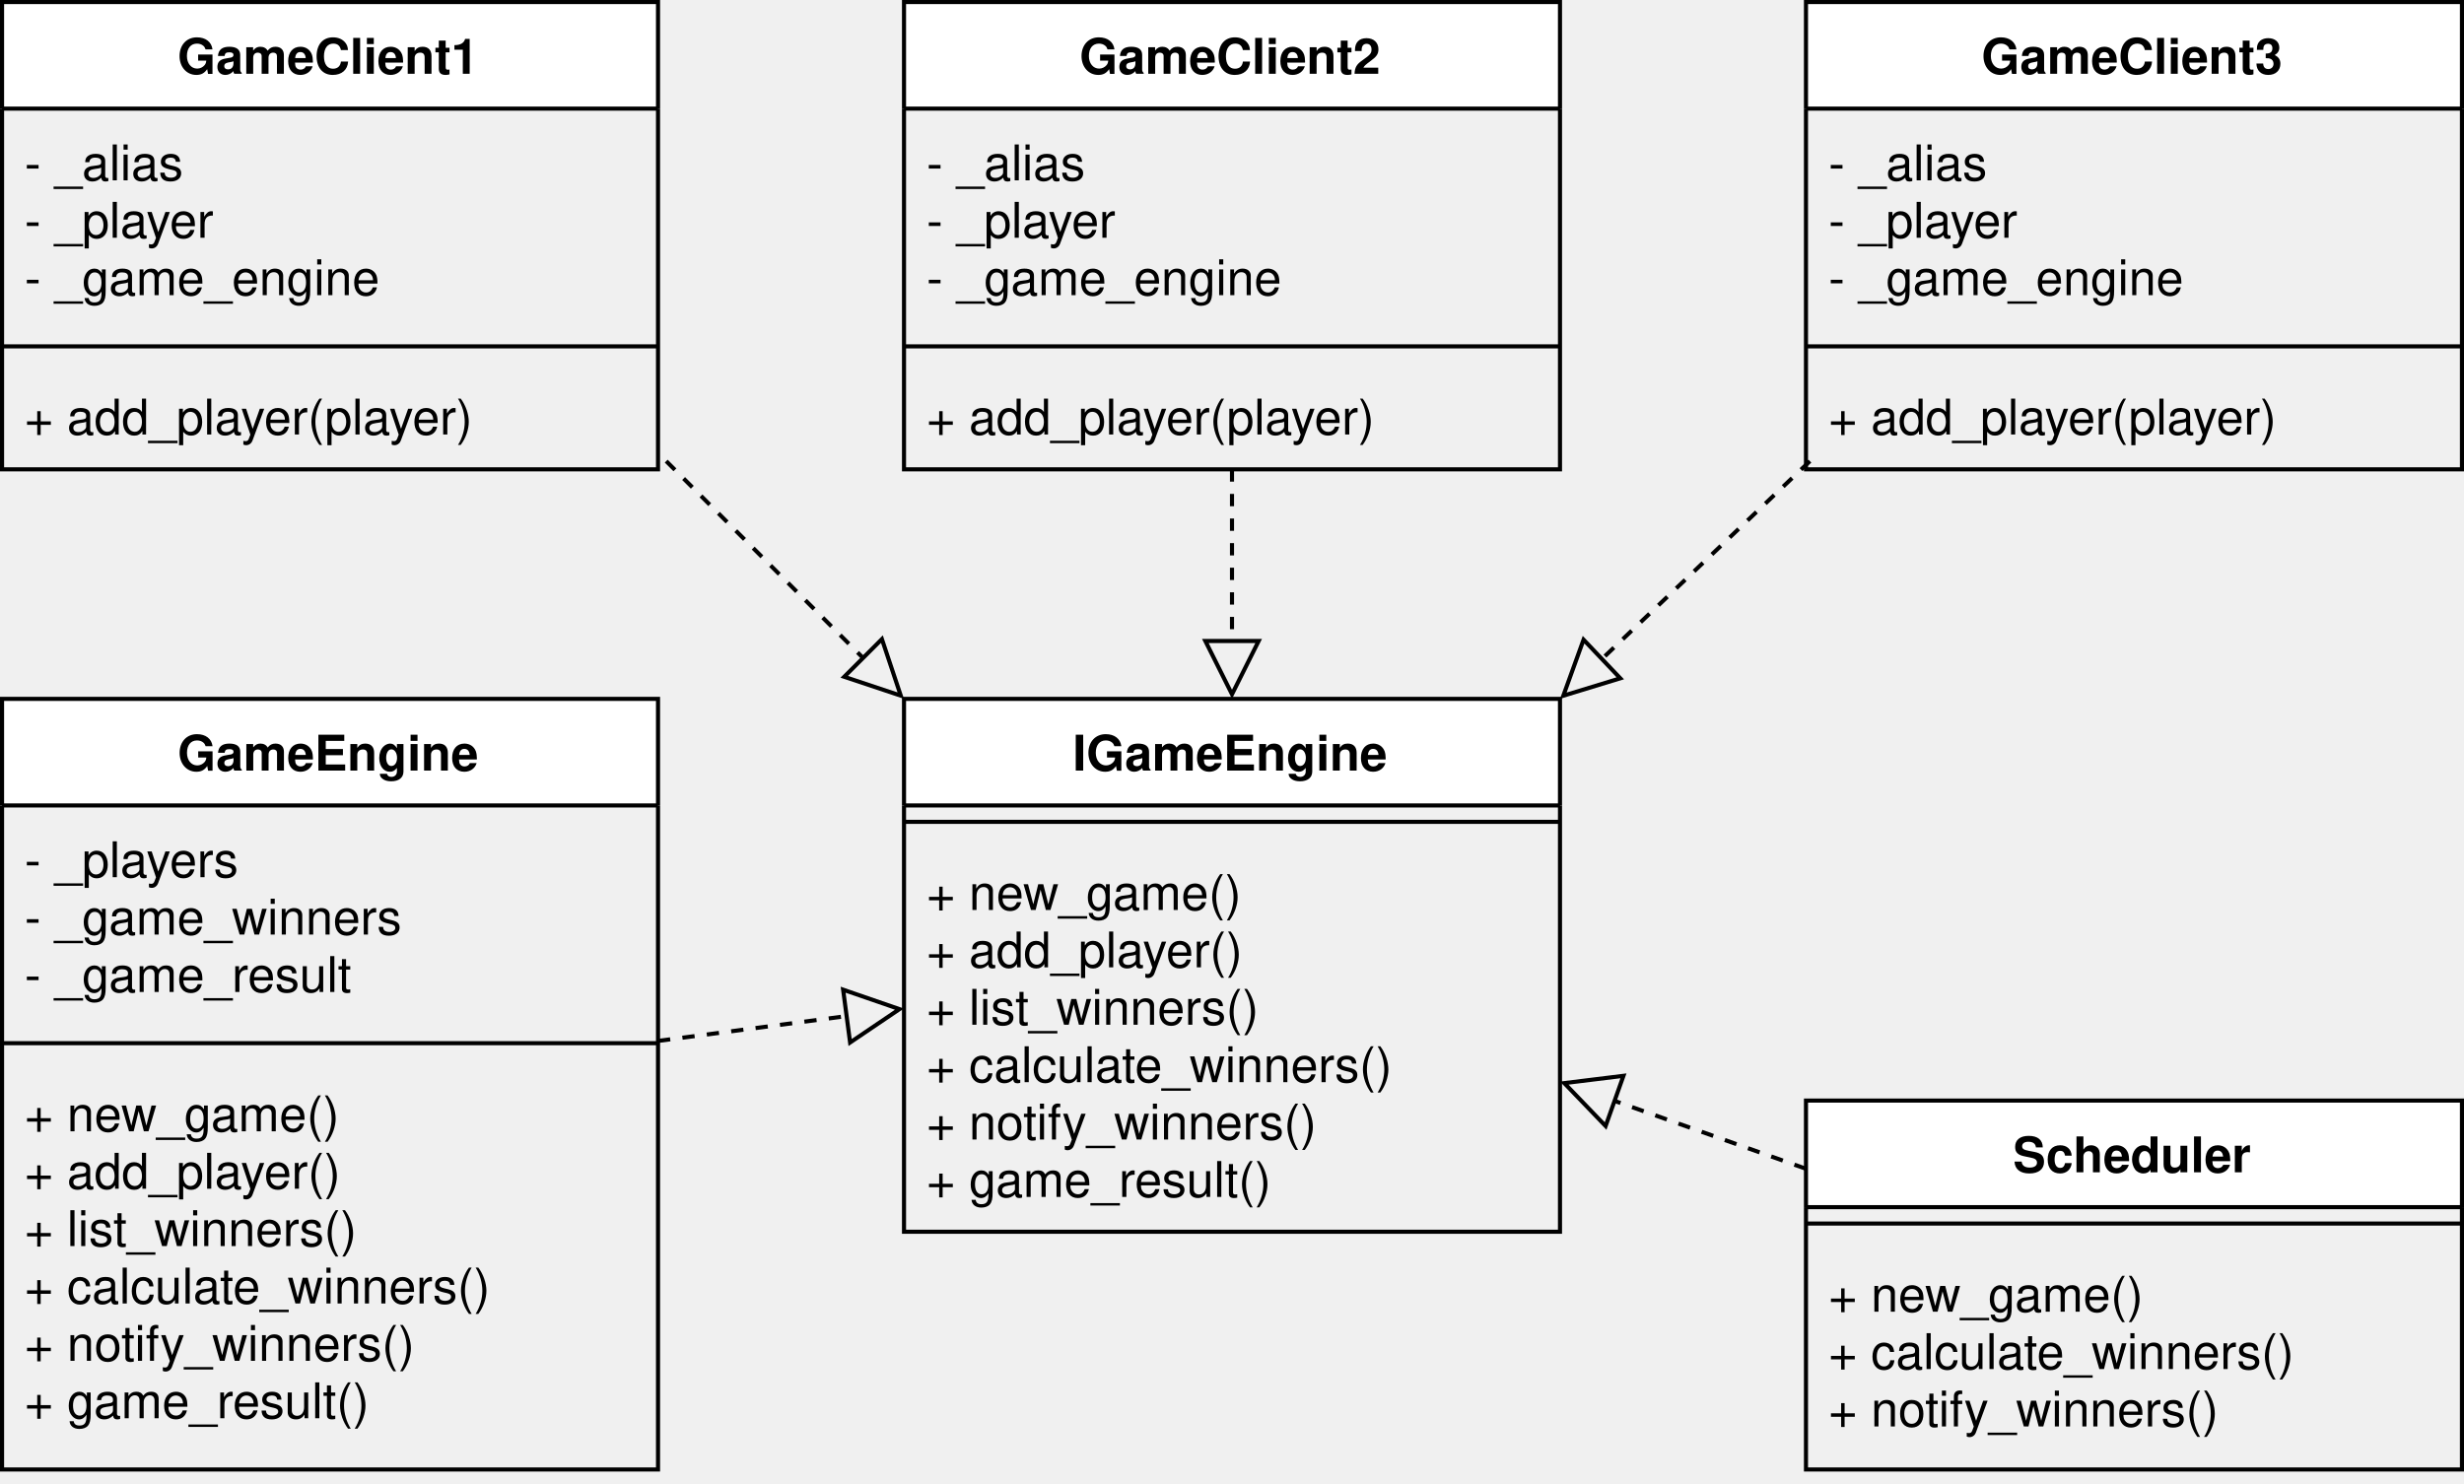
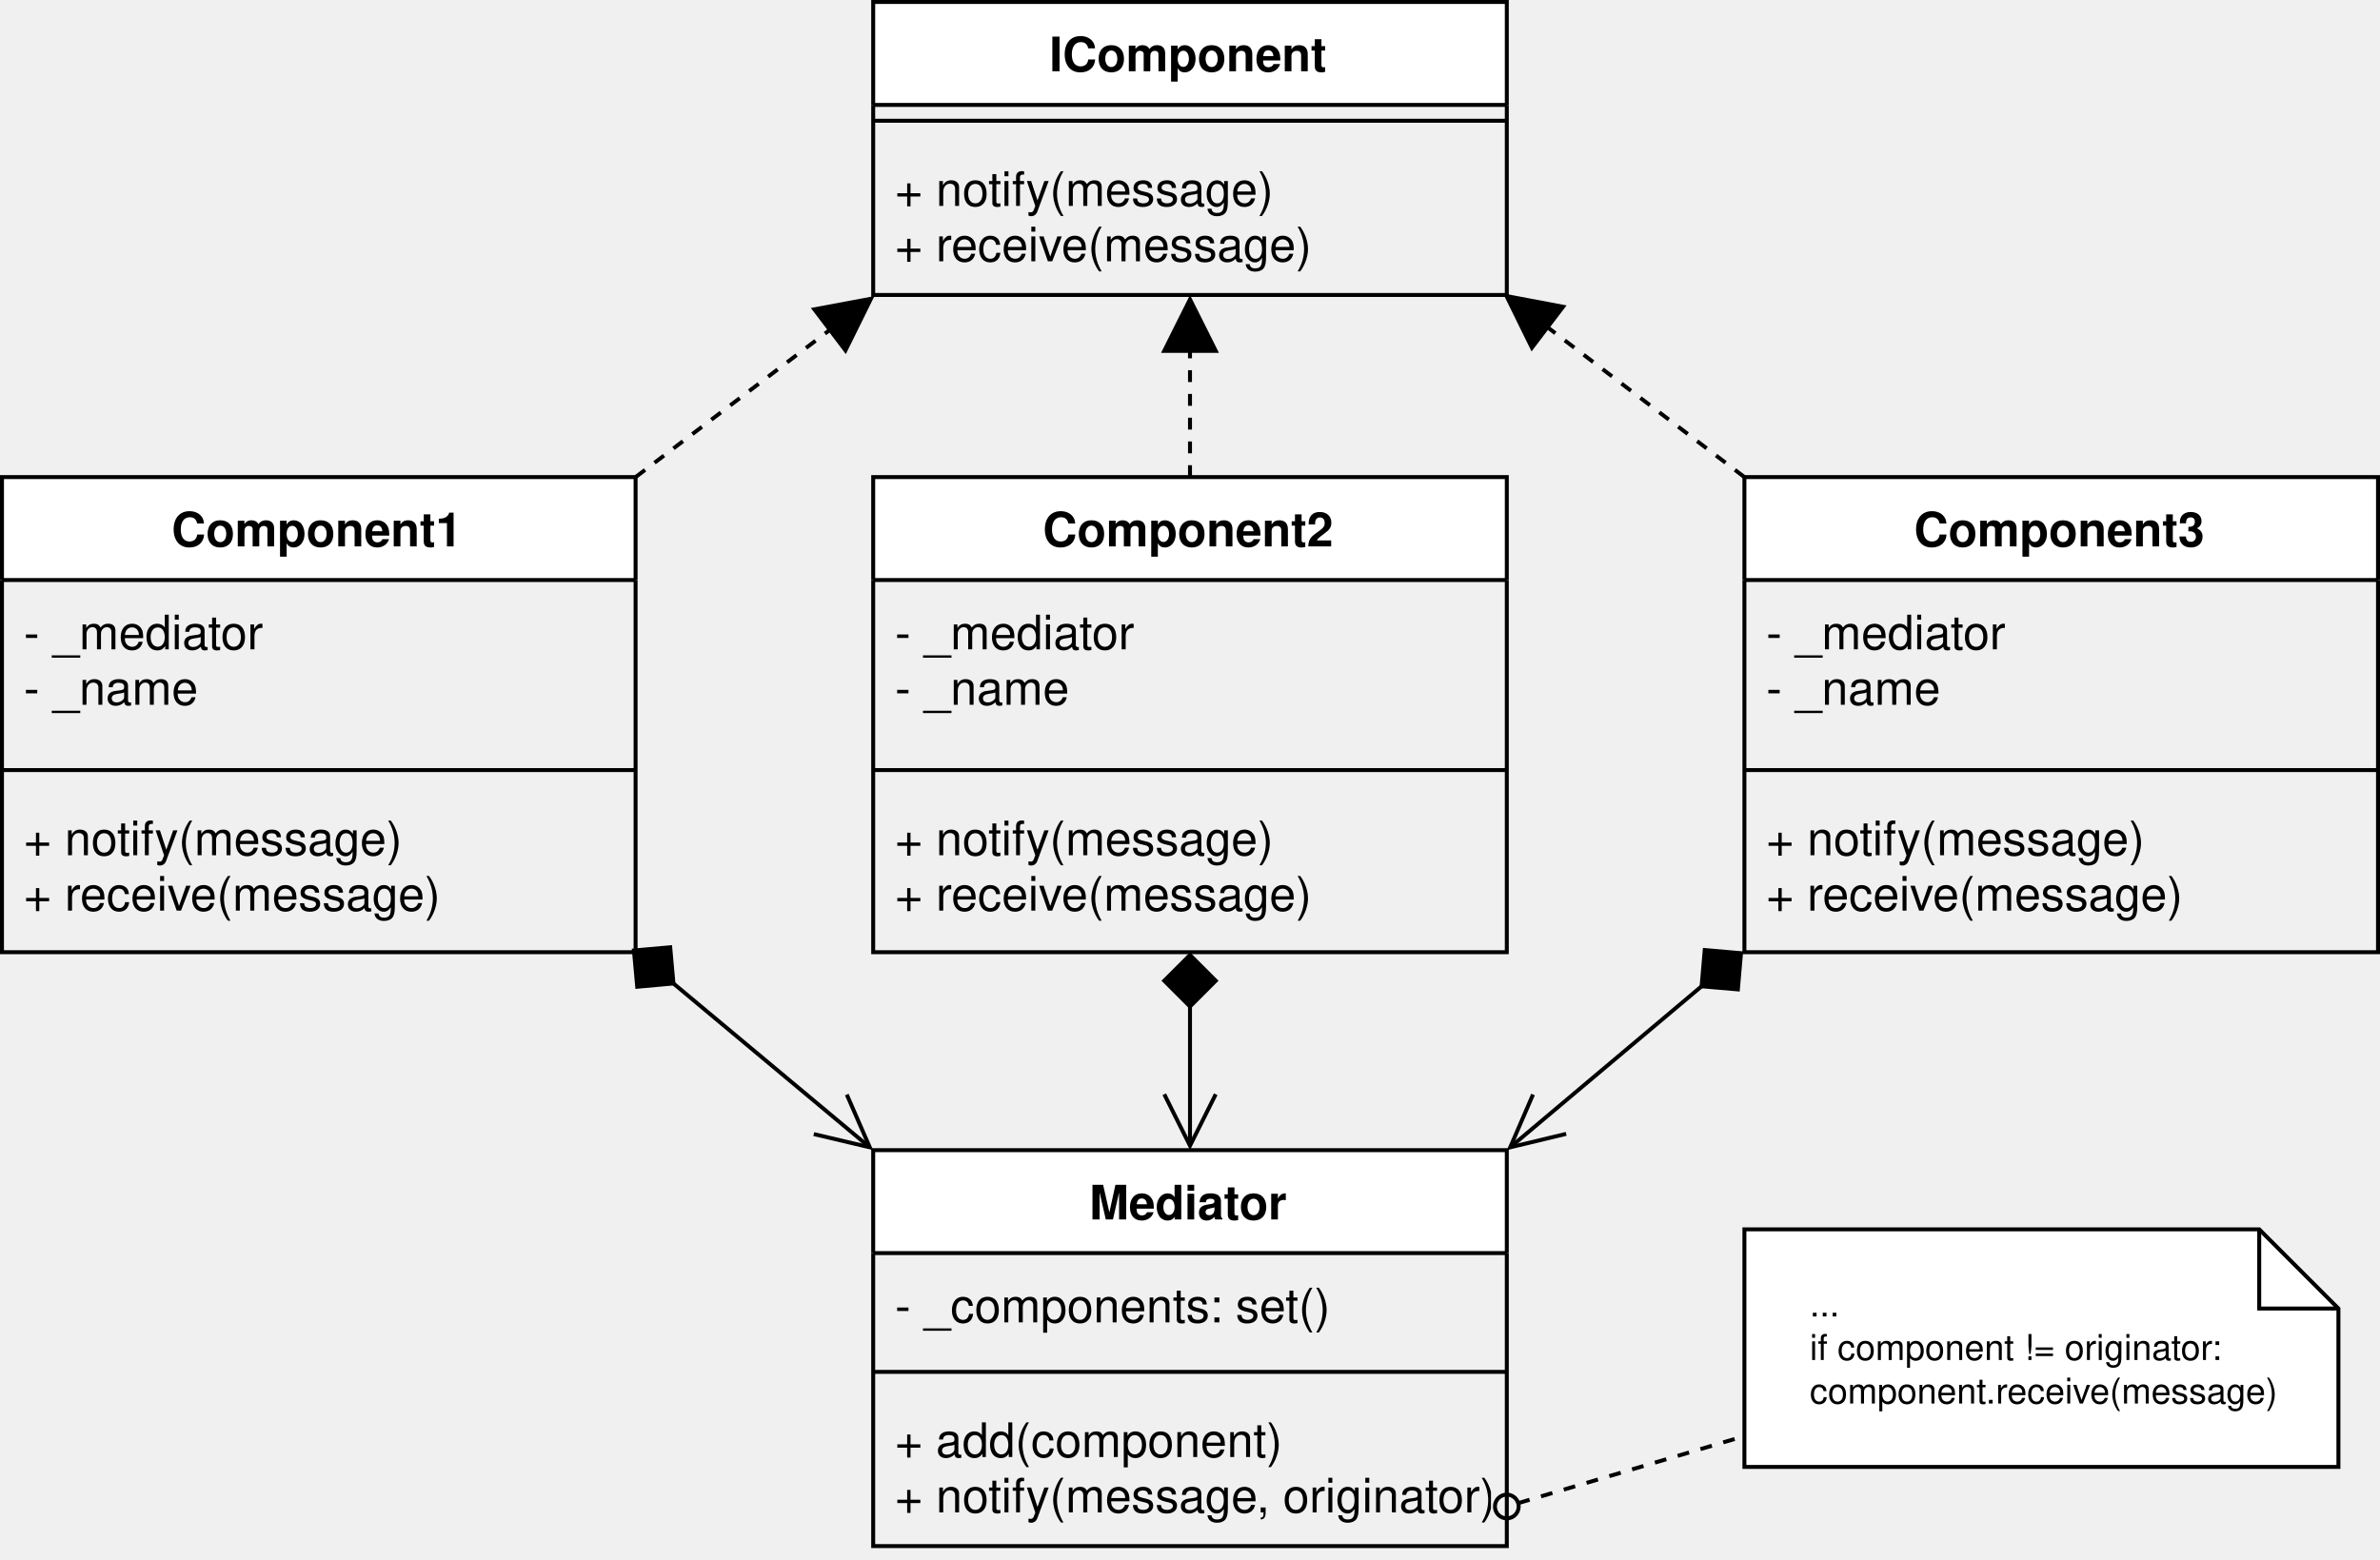
- <svg xmlns="http://www.w3.org/2000/svg" version="1.1" width="601px" height="362px" viewBox="-0.5 -0.5 601 362" content="&lt;mxfile host=&quot;app.diagrams.net&quot; modified=&quot;2021-02-15T14:09:36.537Z&quot; agent=&quot;5.0 (Windows NT 10.0; Win64; x64) AppleWebKit/537.36 (KHTML, like Gecko) Chrome/88.0.432.150 Safari/537.36 Edg/88.0.705.68&quot; etag=&quot;iyqltpv-XVpmDPXDfmly&quot; version=&quot;14.3.1&quot; type=&quot;device&quot;&gt;&lt;diagram id=&quot;ZN-PubUaRz3g8XqJeI6r&quot; name=&quot;Page-1&quot;&gt;7VvbcuMoEP0aV+0+xKWrL4+Rc9utpCY1yczO7IuLSNhig4UX4diarx+QkCwJ+ZZII2+tXhLTNBg4p7uhwT1zstjcUrD0H4gHcc/QvE3PvOoZhq5rBv8nJFEiGdhSMKfIk0pbwRP6AaVQk9IV8mBYUGSEYIaWRaFLggC6rCADlJJ1UW1GcPFbl2AOFcGTC7Aq/Qt5zE+kI2O4ld9BNPflNxuaJge+AKmyFIQ+8Mg6JzKve+aEEsKST4vNBGKxeOm6JO1udtRmA6MwYMc0mD48zyl9/nz/+d/h5XTlfHXubi5s2U3IonTGlKwCD4pGWs90CGU+mZMA4HtCllyoc+E/kLFIYgVWjHCRzxZY1sLAuxQrz4svmLiviegGYSz79EDox18gtEMGKJN9DRJVWdL5EjnqLNMRkxV15ZDv8INvTmfPzujvafTlz0/Ot+e7i5QtgM6hbDr+NAwfvC+r7y/X3mL9NbrxQ/3CthNF6BWYIBfxFpIFZDTiChRiwNBbkRhA8mue6WVNHwniYzY0aQvWwEqaSEuwU6akXSQjla3yQJY70ksdjUsdJUujdMQ/5OazFcU8qebM3gV7A3glF+OPW7CA18EcBVDhU7hGCwx4henMSMCeZI3AHmA0D/hnl4MLKRe8QcoQN75LWcEE5RzXR9i7BxFZCRw5YdzXtOT4hKIfvFuAK/hkDAoaT6Kl5CCFIdd5THmll0QPYFNQvAchkwKXYAyWIXrJprHgwKHAIYyRhVTaSVsxQ7jZyzNZmzkOCbM+lOX11g/pAynzcz5IN7Xd3CyQ4WTkhwryCtwYxVCHjJLXzGWKVZpxBzAhmHCcrwISK6X4YzhjFegvkOfhuLMlcFEwf44d0IW+ldzHDa/MreSzXAchooQBBhKcBCgYvED8SELEEBH900TXWQpLidfKdnr2VSyhbEICPgmAYgAhx38NBQcqoN1vJYcBlwBzth6F76gpdEcV6PLpagFcT+fcwH/7vSfGaOoJw0UV8LzpEoMI0opKjEI2XSMemGlYUc2RdlfcpcI9OgFhaBbtURDjmnIbXWEmaktk5CvPMjKWyHc6HxNvVKSepVJPiAhvO8NxDPQ5i2FQQcci7RyO9ETr24KAxoSX9W25PU6a1nGcHA8+Tsp9UTzHyS7UVIUaBdKK6LMT5eNDy6gG51OJs6HgfMGL0reEObOPxbHVS6dQWZd4hP+5PzjAid329uEQZVsN0cTsNiCNgTs60gk05QKsbvvRuZsiI0dHhqXyUbo2TqpHXbH9mGDEp6WmTrr9x4n7j4PA6k0FkkH1foPDBJQdReJhKvcZUG5Ec26h8wEn+gD7vLccXc6jOXDb3nLsynjk9hXJvy621w79kbHdaCqzMN4T2lUT70L7iaG9nMVuL9SnV4ldrG/fJ4zPO9brarqxC/Z1odt2sNfVHGMX7X8V9m1H++wVxrk+dOCrS6NvsmFc+J4vXG0KpagQoUtPFyovno98B1H7swd9IM2ufNdw6rMHpaPUnut/9lDNoP/GU5ljuHDw7cy4Zc6koSJ9NGa+jzKGtb+fphmj3lZsjxhmd8So6YhhWa0fMQz17qI7YrS0EUms7nzPGIZ6p9CdMWqDt+1DhqFeLHSHjF8GfuunDPWy4MnlG7gVFg6/i/f1xvvMox8Je/mddH2wq7nkzqWfYNXDWiJ2Uy7dVPPHBx+mfPhxSRca6iXRsQ9Z7aZCg3nu6QO4QSzOP/U1bSDLcQqqPzZMWd5moUQhyhUeIUV8oUSwOjExdTAZkdh/7UkGs5RkeHdiyhibfd0yRvZQ/i12azf265xqnqmh57x4Vicz5HarrTxVtqOQWA+N/iBjAf9rvY9QVpmZ+rhv5gk2qIlRvLj9/WGivv0Vp3n9Ew==&lt;/diagram&gt;&lt;/mxfile&gt;">
+ <svg xmlns="http://www.w3.org/2000/svg" version="1.1" width="601px" height="394px" viewBox="-0.5 -0.5 601 394" content="&lt;mxfile host=&quot;app.diagrams.net&quot; modified=&quot;2021-03-23T11:49:56.652Z&quot; agent=&quot;5.0 (Windows NT 10.0; Win64; x64) AppleWebKit/537.36 (KHTML, like Gecko) Chrome/89.0.439.90 Safari/537.36 Edg/89.0.774.57&quot; etag=&quot;zUDc2zGr94B_0NtngOpR&quot; version=&quot;14.4.9&quot; type=&quot;device&quot;&gt;&lt;diagram id=&quot;ZN-PubUaRz3g8XqJeI6r&quot; name=&quot;Page-1&quot;&gt;7Vvfb6M4EP5b7iHS3kMjjCGExzbd3e6p1fauu7rtvVQuOMG3gCNwm2T/+rPB5pdpkjbQtDrUqIoH29ieb8afZ5wRnEXrzwlaBlfUx+HINPz1CJ6PTNOdAv5fCDa5wHasXLBIiJ+LQCm4Ib+wFBpS+kB8nNYqMkpDRpZ1oUfjGHusJkNJQlf1anMa1t+6RAusCW48FOrSv4nPglw6NZ1SfoHJIpBvNg1DDjxCqrIUpAHy6aoigh9HcJZQyvJv0XqGQ7F2al3ydp+eeFoMLMEx26fBRXgVwLv5t7PpP3eb7398Pfvx7eLEznt5ROGDnPCMRksa8z7lC1K2UWuRrkgUopiXzuY0ZjfyCeBlFJJFzL97vCFOuOARJ4zwZTyVDxhdcqkXkNC/RBv6IIacMuT9VKWzgCbkF+8WhbJP/jhhEhHmpFbjRrTkYoNLE5zyOtdqHUBDdIXWtYqXKGVS4NEwRMuU3BfTiFCyIPEZZYxGspK+zHJhxAzxuiKSy/4Z0wizZMOrSMwDBYFViSAwkbKggp6iIpKoXRR9lYrlX6Run6HniabnE168i7BPEKPJiK+vCYGYbyaPUYQrMg0JfOIs01BCf+IZDXkP8DymOTRIGDZECh0hnrMnsZEukUfixWVW59wqJX/JBRIiytvOw8yMAuL7OBZ6pQwxlCtRjHZJScyyBbTP+Icv6cwY2yObD3zGy6As84+onrAZjflcEMlUjDlCVligpEX5W61ob0SYk/0AYVk94cHR8KDpOCSZ7nIdK98HXqTgiKsqxKVGvwmFn58ATetQ1zps0XCI7nF4TVPCCBX9J3ndhuaPpVxnT2uf9qTbaYtu+WSNmDIy33yIcJryXev3mn2L5wn2MHnElQqD1XcLjOmeVm/2hIyCipQ6TehD7GNfLiJflIAuaIzCS5rZqDDRfzFjG7kPowdGxU7MIrVL49g/FTyLF+ky0wyXfCJiYFmX1V0cmPnjajF7rnrgu1FEY1+JZTf5a/gC/JB9ZoXbauF8XSttVGlNWNZo7LqWLN/mZceV5bKpKFRbXuOE8IUXfGY7FeBjXWApor9W38PvG3B34d7e//iy+tP7en0i62G/QTZT+pB4eJct64BKcIgYt9U63W2Bi2x6LYyDV5EwNaEEgiIoboN35BOSraqcstERsOodQaPRUT5BraMMvcV89gL0tnWtuLqrgtEM5FUhVvNQLSDWMaawYtZVbLr7ktkmFl7ixlq1braTWU+dXPj7ToXyMfvwf9/Edqj+aaM6mLqqep1rHw7UtTfl2uarUdfW0VlPUFfk+x8K89aZa53ZClsxDe5uuTcUW8HgA7qGyWTPLcDqawdw3y2PfYIItpDKKjds15H7HPbZPYm0nbE5nQJo2y7kLMGC3XDKgkOqDcdpBEH65pTWuwWXOu6cGGPDMOvnHdd+9nmnOHMVB7B9zlwdIlxxiCMhHDaoLwAvhLRlH/mYpIf5vxRxfg3tw0npwJPSrm2x6dA62xbBENY9iPTYnZx8+iLHYAjsHo8Pb4cGtI5MiBUXbEvk6j5g8PDdxMJeN7HbTpEMTfFDZrdfV+B2skt0kdptR4QeFB9IQGfqfcXkbrt29eD3QALehuW/Znq3HRt6aLwgAXAgAR2RAMt6eyRAj5sPJKBXV5Cb2hsmAXrEZyABnan36CRAv845kIC3YfnHJwGOptQu0xf3IRV7dSV/0dzcd+YvJHaqyQsxLh+lQTbI+nUvlclQ6QfABc5ox7UvUdKyGTI5ohIltxV5e05k9KJMxra7grsTGT1d+LLAWG0JKmTVZCN73/ly6vzHnEzHYFr5g/V+e85tKCf7vvH+MqgdmBZ+IqZ5KNYm3GYnAFruxIWmDeqwm1rdoA7Yxtgxy7/JK6Ou3xsIr+9l5f3YIsnLBYc4WaNnJ7v1/Hs0L+tsQ777UuRPG8ifHBX5UA84j8fjCtMk85H4OV6RXTZ+y2pVLmRl1zNLZjozR6e8U6P4UjQe7+SraYCWOEM7y9Au4wuGzk3rLBTYKuyRt3D7iQ1A0HJSsFvo4KSv0ADcIxpccTzSa9Rvp1R8VPoTMy8YVW6tFPdaHkWop6tdbqcJQ6NdEW28+9BrIA0DLMo7LE7ryFFXi4qbTfZeLmG36fJi+UPSvHr5a1z48T8=&lt;/diagram&gt;&lt;/mxfile&gt;">
  <defs>
-     <clipPath id="mx-clip-224-209-152-96-0">
-       <rect x="224" y="209" width="152" height="96" />
+     <clipPath id="mx-clip-4-151-152-44-0">
+       <rect x="4" y="151" width="152" height="44" />
    </clipPath>
-     <clipPath id="mx-clip-4-201-152-54-0">
-       <rect x="4" y="201" width="152" height="54" />
+     <clipPath id="mx-clip-4-203-152-42-0">
+       <rect x="4" y="203" width="152" height="42" />
    </clipPath>
-     <clipPath id="mx-clip-4-263-152-100-0">
-       <rect x="4" y="263" width="152" height="100" />
+     <clipPath id="mx-clip-224-321-152-26-0">
+       <rect x="224" y="321" width="152" height="26" />
    </clipPath>
-     <clipPath id="mx-clip-4-31-152-54-0">
-       <rect x="4" y="31" width="152" height="54" />
+     <clipPath id="mx-clip-224-355-152-40-0">
+       <rect x="224" y="355" width="152" height="40" />
    </clipPath>
-     <clipPath id="mx-clip-4-93-152-26-0">
-       <rect x="4" y="93" width="152" height="26" />
+     <clipPath id="mx-clip-224-39-152-40-0">
+       <rect x="224" y="39" width="152" height="40" />
    </clipPath>
-     <clipPath id="mx-clip-224-31-152-54-0">
-       <rect x="224" y="31" width="152" height="54" />
+     <clipPath id="mx-clip-224-151-152-44-0">
+       <rect x="224" y="151" width="152" height="44" />
    </clipPath>
-     <clipPath id="mx-clip-224-93-152-26-0">
-       <rect x="224" y="93" width="152" height="26" />
+     <clipPath id="mx-clip-224-203-152-42-0">
+       <rect x="224" y="203" width="152" height="42" />
    </clipPath>
-     <clipPath id="mx-clip-444-31-152-54-0">
-       <rect x="444" y="31" width="152" height="54" />
+     <clipPath id="mx-clip-444-151-152-44-0">
+       <rect x="444" y="151" width="152" height="44" />
    </clipPath>
-     <clipPath id="mx-clip-444-93-152-26-0">
-       <rect x="444" y="93" width="152" height="26" />
-     </clipPath>
-     <clipPath id="mx-clip-444-307-152-56-0">
-       <rect x="444" y="307" width="152" height="56" />
+     <clipPath id="mx-clip-444-203-152-42-0">
+       <rect x="444" y="203" width="152" height="42" />
    </clipPath>
  </defs>
  <g>
-     <path d="M 160 253.45 L 206 247.39" fill="none" stroke="#000000" stroke-miterlimit="10" stroke-dasharray="3 3" pointer-events="stroke" />
-     <path d="M 218.89 245.69 L 206.85 253.83 L 205.15 240.95 Z" fill="none" stroke="#000000" stroke-miterlimit="10" pointer-events="all" />
-     <path d="M 220 196 L 220 170 L 380 170 L 380 196" fill="#ffffff" stroke="#000000" stroke-miterlimit="10" pointer-events="all" />
-     <path d="M 220 196 L 220 300 L 380 300 L 380 196" fill="none" stroke="#000000" stroke-miterlimit="10" pointer-events="none" />
-     <path d="M 220 196 L 380 196" fill="none" stroke="#000000" stroke-miterlimit="10" pointer-events="none" />
+     <path d="M 0 146 L 0 120 L 160 120 L 160 146" fill="#ffffff" stroke="#000000" stroke-miterlimit="10" pointer-events="all" />
+     <path d="M 0 146 L 0 240 L 160 240 L 160 146" fill="none" stroke="#000000" stroke-miterlimit="10" pointer-events="none" />
+     <path d="M 0 146 L 160 146" fill="none" stroke="#000000" stroke-miterlimit="10" pointer-events="none" />
    <g fill="#000000" font-family="Helvetica" font-weight="bold" pointer-events="none" text-anchor="middle" font-size="12px">
-       <text x="299.5" y="187.5">IGameEngine</text>
+       <text x="79.5" y="137.5">Component1</text>
    </g>
-     <path d="M 220 200 L 380 200" fill="none" stroke="#000000" stroke-miterlimit="10" pointer-events="none" />
-     <g fill="#000000" font-family="Helvetica" pointer-events="none" clip-path="url(#mx-clip-224-209-152-96-0)" font-size="12px">
-       <text x="225.5" y="221.5">+ new_game()</text>
-       <text x="225.5" y="235.5">+ add_player()</text>
-       <text x="225.5" y="249.5">+ list_winners()</text>
-       <text x="225.5" y="263.5">+ calculate_winners()</text>
-       <text x="225.5" y="277.5">+ notify_winners()</text>
-       <text x="225.5" y="291.5">+ game_result()</text>
+     <g fill="#000000" font-family="Helvetica" pointer-events="none" clip-path="url(#mx-clip-4-151-152-44-0)" font-size="12px">
+       <text x="5.5" y="163.5">- _mediator</text>
+       <text x="5.5" y="177.5">- _name</text>
    </g>
-     <path d="M 0 196 L 0 170 L 160 170 L 160 196" fill="#ffffff" stroke="#000000" stroke-miterlimit="10" pointer-events="none" />
-     <path d="M 0 196 L 0 358 L 160 358 L 160 196" fill="none" stroke="#000000" stroke-miterlimit="10" pointer-events="none" />
-     <path d="M 0 196 L 160 196" fill="none" stroke="#000000" stroke-miterlimit="10" pointer-events="none" />
+     <path d="M 0 194 L 160 194" fill="none" stroke="#000000" stroke-miterlimit="10" pointer-events="none" />
+     <g fill="#000000" font-family="Helvetica" pointer-events="none" clip-path="url(#mx-clip-4-203-152-42-0)" font-size="12px">
+       <text x="5.5" y="215.5">+ notify(message)</text>
+       <text x="5.5" y="229.5">+ receive(message)</text>
+     </g>
+     <path d="M 169.56 247.9 L 218.28 288.57" fill="none" stroke="#000000" stroke-miterlimit="10" pointer-events="none" />
+     <path d="M 159.58 239.57 L 168.74 238.75 L 169.56 247.9 L 160.41 248.73 Z" fill="#000000" stroke="#000000" stroke-miterlimit="10" pointer-events="none" />
+     <path d="M 205 285.94 L 219.14 289.28 L 213.33 275.96" fill="none" stroke="#000000" stroke-miterlimit="10" pointer-events="none" />
+     <path d="M 220 316 L 220 290 L 380 290 L 380 316" fill="#ffffff" stroke="#000000" stroke-miterlimit="10" pointer-events="none" />
+     <path d="M 220 316 L 220 390 L 380 390 L 380 316" fill="none" stroke="#000000" stroke-miterlimit="10" pointer-events="none" />
+     <path d="M 220 316 L 380 316" fill="none" stroke="#000000" stroke-miterlimit="10" pointer-events="none" />
    <g fill="#000000" font-family="Helvetica" font-weight="bold" pointer-events="none" text-anchor="middle" font-size="12px">
-       <text x="79.5" y="187.5">GameEngine</text>
+       <text x="299.5" y="307.5">Mediator</text>
    </g>
-     <g fill="#000000" font-family="Helvetica" pointer-events="none" clip-path="url(#mx-clip-4-201-152-54-0)" font-size="12px">
-       <text x="5.5" y="213.5">- _players</text>
-       <text x="5.5" y="227.5">- _game_winners</text>
-       <text x="5.5" y="241.5">- _game_result</text>
+     <g fill="#000000" font-family="Helvetica" pointer-events="none" clip-path="url(#mx-clip-224-321-152-26-0)" font-size="12px">
+       <text x="225.5" y="333.5">- _components: set()</text>
    </g>
-     <path d="M 0 254 L 160 254" fill="none" stroke="#000000" stroke-miterlimit="10" pointer-events="none" />
-     <g fill="#000000" font-family="Helvetica" pointer-events="none" clip-path="url(#mx-clip-4-263-152-100-0)" font-size="12px">
-       <text x="5.5" y="275.5">+ new_game()</text>
-       <text x="5.5" y="289.5">+ add_player()</text>
-       <text x="5.5" y="303.5">+ list_winners()</text>
-       <text x="5.5" y="317.5">+ calculate_winners()</text>
-       <text x="5.5" y="331.5">+ notify_winners()</text>
-       <text x="5.5" y="345.5">+ game_result()</text>
+     <path d="M 220 346 L 380 346" fill="none" stroke="#000000" stroke-miterlimit="10" pointer-events="none" />
+     <g fill="#000000" font-family="Helvetica" pointer-events="none" clip-path="url(#mx-clip-224-355-152-40-0)" font-size="12px">
+       <text x="225.5" y="367.5">+ add(component)</text>
+       <text x="225.5" y="381.5">+ notify(message, originator)</text>
    </g>
-     <path d="M 0 26 L 0 0 L 160 0 L 160 26" fill="#ffffff" stroke="#000000" stroke-miterlimit="10" pointer-events="none" />
-     <path d="M 0 26 L 0 114 L 160 114 L 160 26" fill="none" stroke="#000000" stroke-miterlimit="10" pointer-events="none" />
-     <path d="M 0 26 L 160 26" fill="none" stroke="#000000" stroke-miterlimit="10" pointer-events="none" />
-     <g fill="#000000" font-family="Helvetica" font-weight="bold" pointer-events="none" text-anchor="middle" font-size="12px">
-       <text x="79.5" y="17.5">GameClient1</text>
-     </g>
-     <g fill="#000000" font-family="Helvetica" pointer-events="none" clip-path="url(#mx-clip-4-31-152-54-0)" font-size="12px">
-       <text x="5.5" y="43.5">- _alias</text>
-       <text x="5.5" y="57.5">- _player</text>
-       <text x="5.5" y="71.5">- _game_engine</text>
-     </g>
-     <path d="M 0 84 L 160 84" fill="none" stroke="#000000" stroke-miterlimit="10" pointer-events="none" />
-     <g fill="#000000" font-family="Helvetica" pointer-events="none" clip-path="url(#mx-clip-4-93-152-26-0)" font-size="12px">
-       <text x="5.5" y="105.5">+ add_player(player)</text>
-     </g>
+     <path d="M 300 253.71 L 300 287.76" fill="none" stroke="#000000" stroke-miterlimit="10" pointer-events="none" />
+     <path d="M 300 240.71 L 306.5 247.21 L 300 253.71 L 293.5 247.21 Z" fill="#000000" stroke="#000000" stroke-miterlimit="10" pointer-events="none" />
+     <path d="M 293.5 275.88 L 300 288.88 L 306.5 275.88" fill="none" stroke="#000000" stroke-miterlimit="10" pointer-events="none" />
+     <path d="M 429.19 248.61 L 381.71 288.56" fill="none" stroke="#000000" stroke-miterlimit="10" pointer-events="none" />
+     <path d="M 439.14 240.25 L 438.35 249.4 L 429.19 248.61 L 429.98 239.46 Z" fill="#000000" stroke="#000000" stroke-miterlimit="10" pointer-events="none" />
+     <path d="M 386.62 275.94 L 380.86 289.28 L 394.99 285.88" fill="none" stroke="#000000" stroke-miterlimit="10" pointer-events="none" />
    <path d="M 220 26 L 220 0 L 380 0 L 380 26" fill="#ffffff" stroke="#000000" stroke-miterlimit="10" pointer-events="none" />
-     <path d="M 220 26 L 220 114 L 380 114 L 380 26" fill="none" stroke="#000000" stroke-miterlimit="10" pointer-events="none" />
+     <path d="M 220 26 L 220 74 L 380 74 L 380 26" fill="none" stroke="#000000" stroke-miterlimit="10" pointer-events="none" />
    <path d="M 220 26 L 380 26" fill="none" stroke="#000000" stroke-miterlimit="10" pointer-events="none" />
    <g fill="#000000" font-family="Helvetica" font-weight="bold" pointer-events="none" text-anchor="middle" font-size="12px">
-       <text x="299.5" y="17.5">GameClient2</text>
+       <text x="299.5" y="17.5">IComponent</text>
    </g>
-     <g fill="#000000" font-family="Helvetica" pointer-events="none" clip-path="url(#mx-clip-224-31-152-54-0)" font-size="12px">
-       <text x="225.5" y="43.5">- _alias</text>
-       <text x="225.5" y="57.5">- _player</text>
-       <text x="225.5" y="71.5">- _game_engine</text>
+     <path d="M 220 30 L 380 30" fill="none" stroke="#000000" stroke-miterlimit="10" pointer-events="none" />
+     <g fill="#000000" font-family="Helvetica" pointer-events="none" clip-path="url(#mx-clip-224-39-152-40-0)" font-size="12px">
+       <text x="225.5" y="51.5">+ notify(message)</text>
+       <text x="225.5" y="65.5">+ receive(message)</text>
    </g>
-     <path d="M 220 84 L 380 84" fill="none" stroke="#000000" stroke-miterlimit="10" pointer-events="none" />
-     <g fill="#000000" font-family="Helvetica" pointer-events="none" clip-path="url(#mx-clip-224-93-152-26-0)" font-size="12px">
-       <text x="225.5" y="105.5">+ add_player(player)</text>
+     <path d="M 220 146 L 220 120 L 380 120 L 380 146" fill="#ffffff" stroke="#000000" stroke-miterlimit="10" pointer-events="none" />
+     <path d="M 220 146 L 220 240 L 380 240 L 380 146" fill="none" stroke="#000000" stroke-miterlimit="10" pointer-events="none" />
+     <path d="M 220 146 L 380 146" fill="none" stroke="#000000" stroke-miterlimit="10" pointer-events="none" />
+     <g fill="#000000" font-family="Helvetica" font-weight="bold" pointer-events="none" text-anchor="middle" font-size="12px">
+       <text x="299.5" y="137.5">Component2</text>
    </g>
-     <path d="M 162 112 L 210.02 160.02" fill="none" stroke="#000000" stroke-miterlimit="10" stroke-dasharray="3 3" pointer-events="none" />
-     <path d="M 219.21 169.21 L 205.42 164.61 L 214.61 155.42 Z" fill="none" stroke="#000000" stroke-miterlimit="10" pointer-events="none" />
-     <path d="M 300 114 L 300 155.88" fill="none" stroke="#000000" stroke-miterlimit="10" stroke-dasharray="3 3" pointer-events="none" />
-     <path d="M 300 168.88 L 293.5 155.88 L 306.5 155.88 Z" fill="none" stroke="#000000" stroke-miterlimit="10" pointer-events="none" />
-     <path d="M 440 26 L 440 0 L 600 0 L 600 26" fill="#ffffff" stroke="#000000" stroke-miterlimit="10" pointer-events="none" />
-     <path d="M 440 26 L 440 114 L 600 114 L 600 26" fill="none" stroke="#000000" stroke-miterlimit="10" pointer-events="none" />
-     <path d="M 440 26 L 600 26" fill="none" stroke="#000000" stroke-miterlimit="10" pointer-events="none" />
+     <g fill="#000000" font-family="Helvetica" pointer-events="none" clip-path="url(#mx-clip-224-151-152-44-0)" font-size="12px">
+       <text x="225.5" y="163.5">- _mediator</text>
+       <text x="225.5" y="177.5">- _name</text>
+     </g>
+     <path d="M 220 194 L 380 194" fill="none" stroke="#000000" stroke-miterlimit="10" pointer-events="none" />
+     <g fill="#000000" font-family="Helvetica" pointer-events="none" clip-path="url(#mx-clip-224-203-152-42-0)" font-size="12px">
+       <text x="225.5" y="215.5">+ notify(message)</text>
+       <text x="225.5" y="229.5">+ receive(message)</text>
+     </g>
+     <path d="M 440 146 L 440 120 L 600 120 L 600 146" fill="#ffffff" stroke="#000000" stroke-miterlimit="10" pointer-events="none" />
+     <path d="M 440 146 L 440 240 L 600 240 L 600 146" fill="none" stroke="#000000" stroke-miterlimit="10" pointer-events="none" />
+     <path d="M 440 146 L 600 146" fill="none" stroke="#000000" stroke-miterlimit="10" pointer-events="none" />
    <g fill="#000000" font-family="Helvetica" font-weight="bold" pointer-events="none" text-anchor="middle" font-size="12px">
-       <text x="519.5" y="17.5">GameClient3</text>
+       <text x="519.5" y="137.5">Component3</text>
    </g>
-     <g fill="#000000" font-family="Helvetica" pointer-events="none" clip-path="url(#mx-clip-444-31-152-54-0)" font-size="12px">
-       <text x="445.5" y="43.5">- _alias</text>
-       <text x="445.5" y="57.5">- _player</text>
-       <text x="445.5" y="71.5">- _game_engine</text>
+     <g fill="#000000" font-family="Helvetica" pointer-events="none" clip-path="url(#mx-clip-444-151-152-44-0)" font-size="12px">
+       <text x="445.5" y="163.5">- _mediator</text>
+       <text x="445.5" y="177.5">- _name</text>
    </g>
-     <path d="M 440 84 L 600 84" fill="none" stroke="#000000" stroke-miterlimit="10" pointer-events="none" />
-     <g fill="#000000" font-family="Helvetica" pointer-events="none" clip-path="url(#mx-clip-444-93-152-26-0)" font-size="12px">
-       <text x="445.5" y="105.5">+ add_player(player)</text>
+     <path d="M 440 194 L 600 194" fill="none" stroke="#000000" stroke-miterlimit="10" pointer-events="none" />
+     <g fill="#000000" font-family="Helvetica" pointer-events="none" clip-path="url(#mx-clip-444-203-152-42-0)" font-size="12px">
+       <text x="445.5" y="215.5">+ notify(message)</text>
+       <text x="445.5" y="229.5">+ receive(message)</text>
    </g>
-     <path d="M 440 294 L 440 268 L 600 268 L 600 294" fill="#ffffff" stroke="#000000" stroke-miterlimit="10" pointer-events="none" />
-     <path d="M 440 294 L 440 358 L 600 358 L 600 294" fill="none" stroke="#000000" stroke-miterlimit="10" pointer-events="none" />
-     <path d="M 440 294 L 600 294" fill="none" stroke="#000000" stroke-miterlimit="10" pointer-events="none" />
-     <g fill="#000000" font-family="Helvetica" font-weight="bold" pointer-events="none" text-anchor="middle" font-size="12px">
-       <text x="519.5" y="285.5">Scheduler</text>
+     <path d="M 160 120 L 209.07 82.81" fill="none" stroke="#000000" stroke-miterlimit="10" stroke-dasharray="3 3" pointer-events="none" />
+     <path d="M 219.43 74.96 L 213 87.99 L 205.14 77.63 Z" fill="#000000" stroke="#000000" stroke-miterlimit="10" pointer-events="none" />
+     <path d="M 300 120 L 300 88.12" fill="none" stroke="#000000" stroke-miterlimit="10" stroke-dasharray="3 3" pointer-events="none" />
+     <path d="M 300 75.12 L 306.5 88.12 L 293.5 88.12 Z" fill="#000000" stroke="#000000" stroke-miterlimit="10" pointer-events="none" />
+     <path d="M 440 120 L 390.27 82.15" fill="none" stroke="#000000" stroke-miterlimit="10" stroke-dasharray="3 3" pointer-events="none" />
+     <path d="M 379.93 74.28 L 394.21 76.98 L 386.34 87.32 Z" fill="#000000" stroke="#000000" stroke-miterlimit="10" pointer-events="none" />
+     <path d="M 440 310 L 570 310 L 590 330 L 590 370 L 440 370 L 440 310 Z" fill="#ffffff" stroke="#000000" stroke-miterlimit="10" pointer-events="none" />
+     <path d="M 570 310 L 570 330 L 590 330" fill="none" stroke="#000000" stroke-miterlimit="10" pointer-events="none" />
+     <g fill="#000000" font-family="Helvetica" pointer-events="none" font-size="9px">
+       <text x="456.5" y="332">...</text>
+       <text x="456.5" y="343">if component != originator:</text>
+       <text x="456.5" y="354">    component.receive(message)</text>
    </g>
-     <path d="M 440 298 L 600 298" fill="none" stroke="#000000" stroke-miterlimit="10" pointer-events="none" />
-     <g fill="#000000" font-family="Helvetica" pointer-events="none" clip-path="url(#mx-clip-444-307-152-56-0)" font-size="12px">
-       <text x="445.5" y="319.5">+ new_game()</text>
-       <text x="445.5" y="333.5">+ calculate_winners()</text>
-       <text x="445.5" y="347.5">+ notify_winners()</text>
-     </g>
-     <path d="M 440.96 112 L 390.23 160.27" fill="none" stroke="#000000" stroke-miterlimit="10" stroke-dasharray="3 3" pointer-events="none" />
-     <path d="M 380.81 169.23 L 385.75 155.56 L 394.71 164.98 Z" fill="none" stroke="#000000" stroke-miterlimit="10" pointer-events="none" />
-     <path d="M 440 284.64 L 393.31 268.08" fill="none" stroke="#000000" stroke-miterlimit="10" stroke-dasharray="3 3" pointer-events="none" />
-     <path d="M 381.05 263.74 L 395.48 261.96 L 391.13 274.21 Z" fill="none" stroke="#000000" stroke-miterlimit="10" pointer-events="none" />
+     <path d="M 382.88 379.15 L 440 362.22" fill="none" stroke="#000000" stroke-miterlimit="10" stroke-dasharray="3 3" pointer-events="none" />
+     <ellipse cx="380" cy="380" rx="3" ry="3" fill="none" stroke="#000000" pointer-events="none" />
  </g>
</svg>
